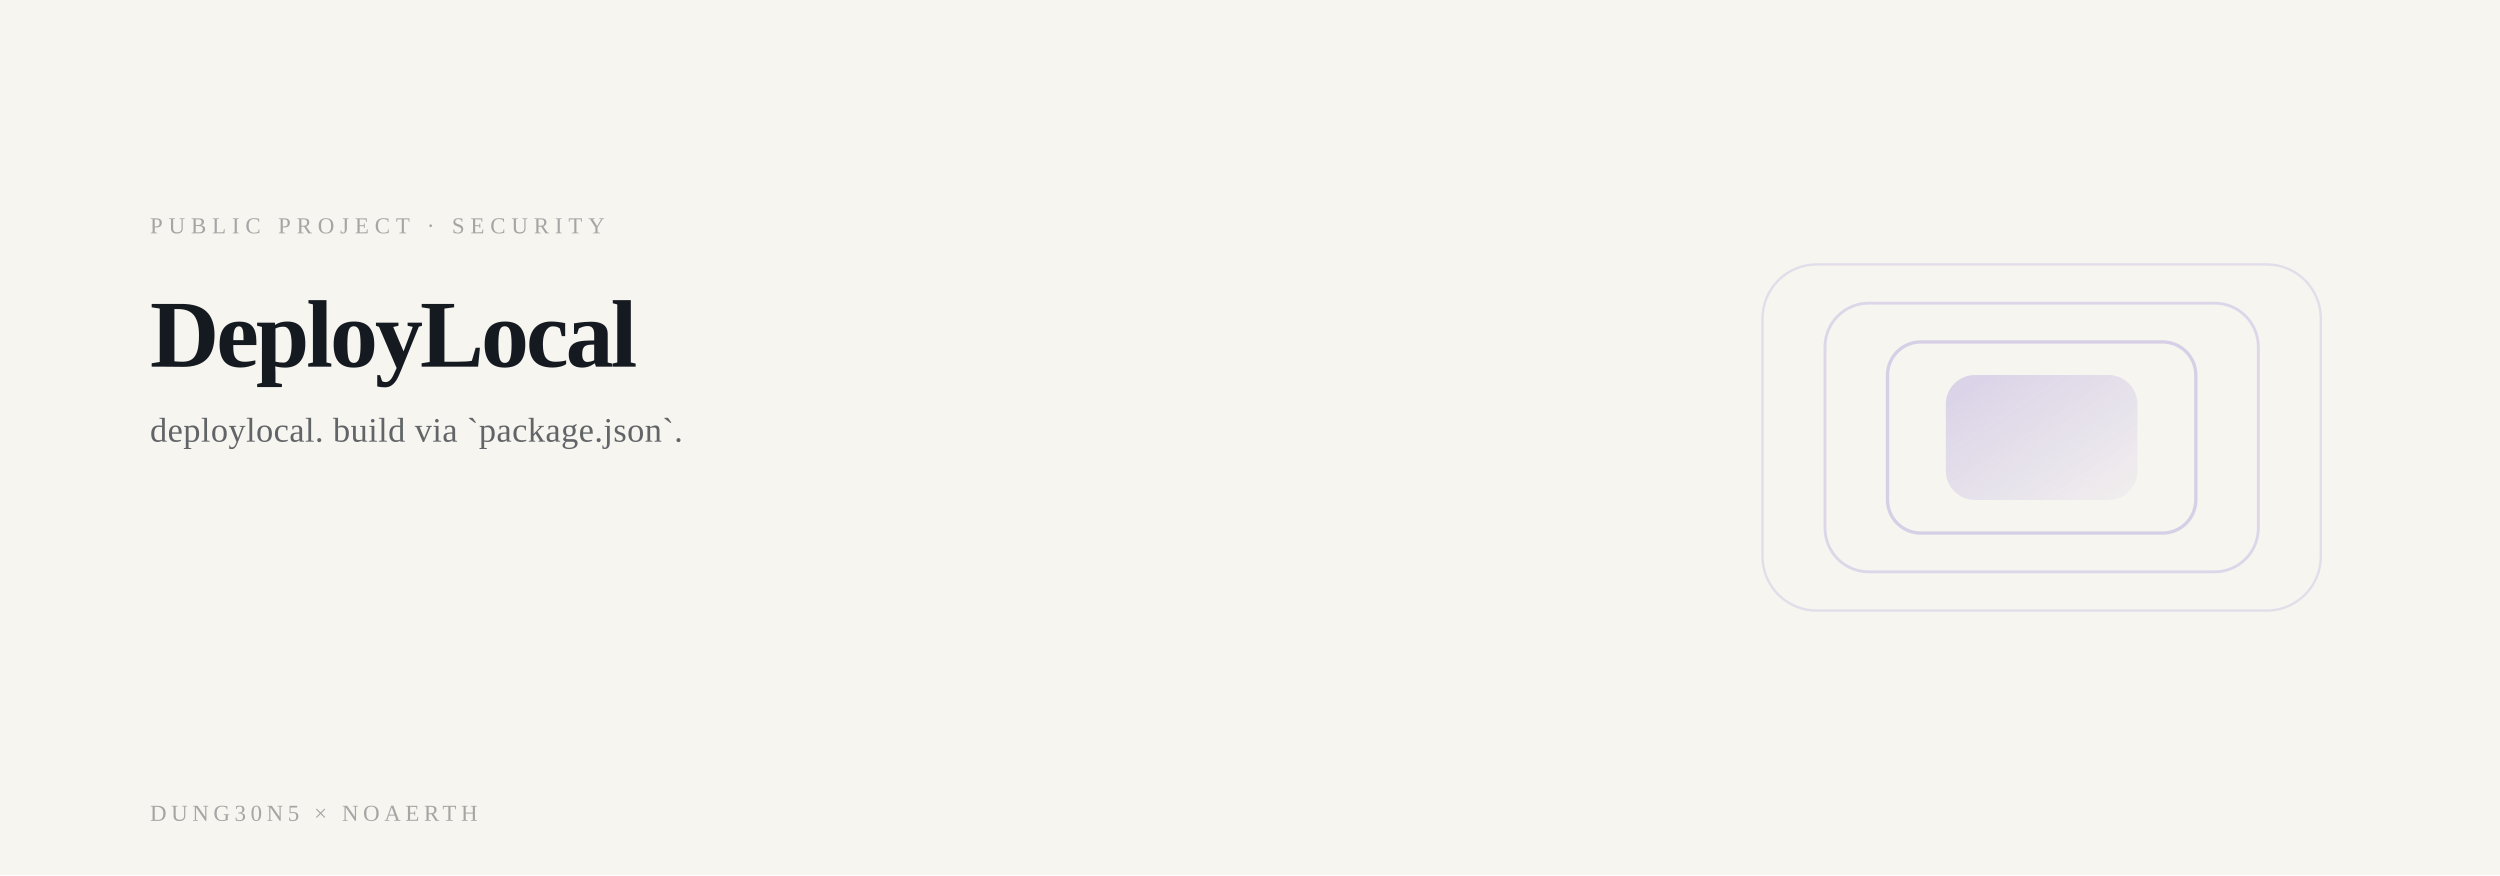
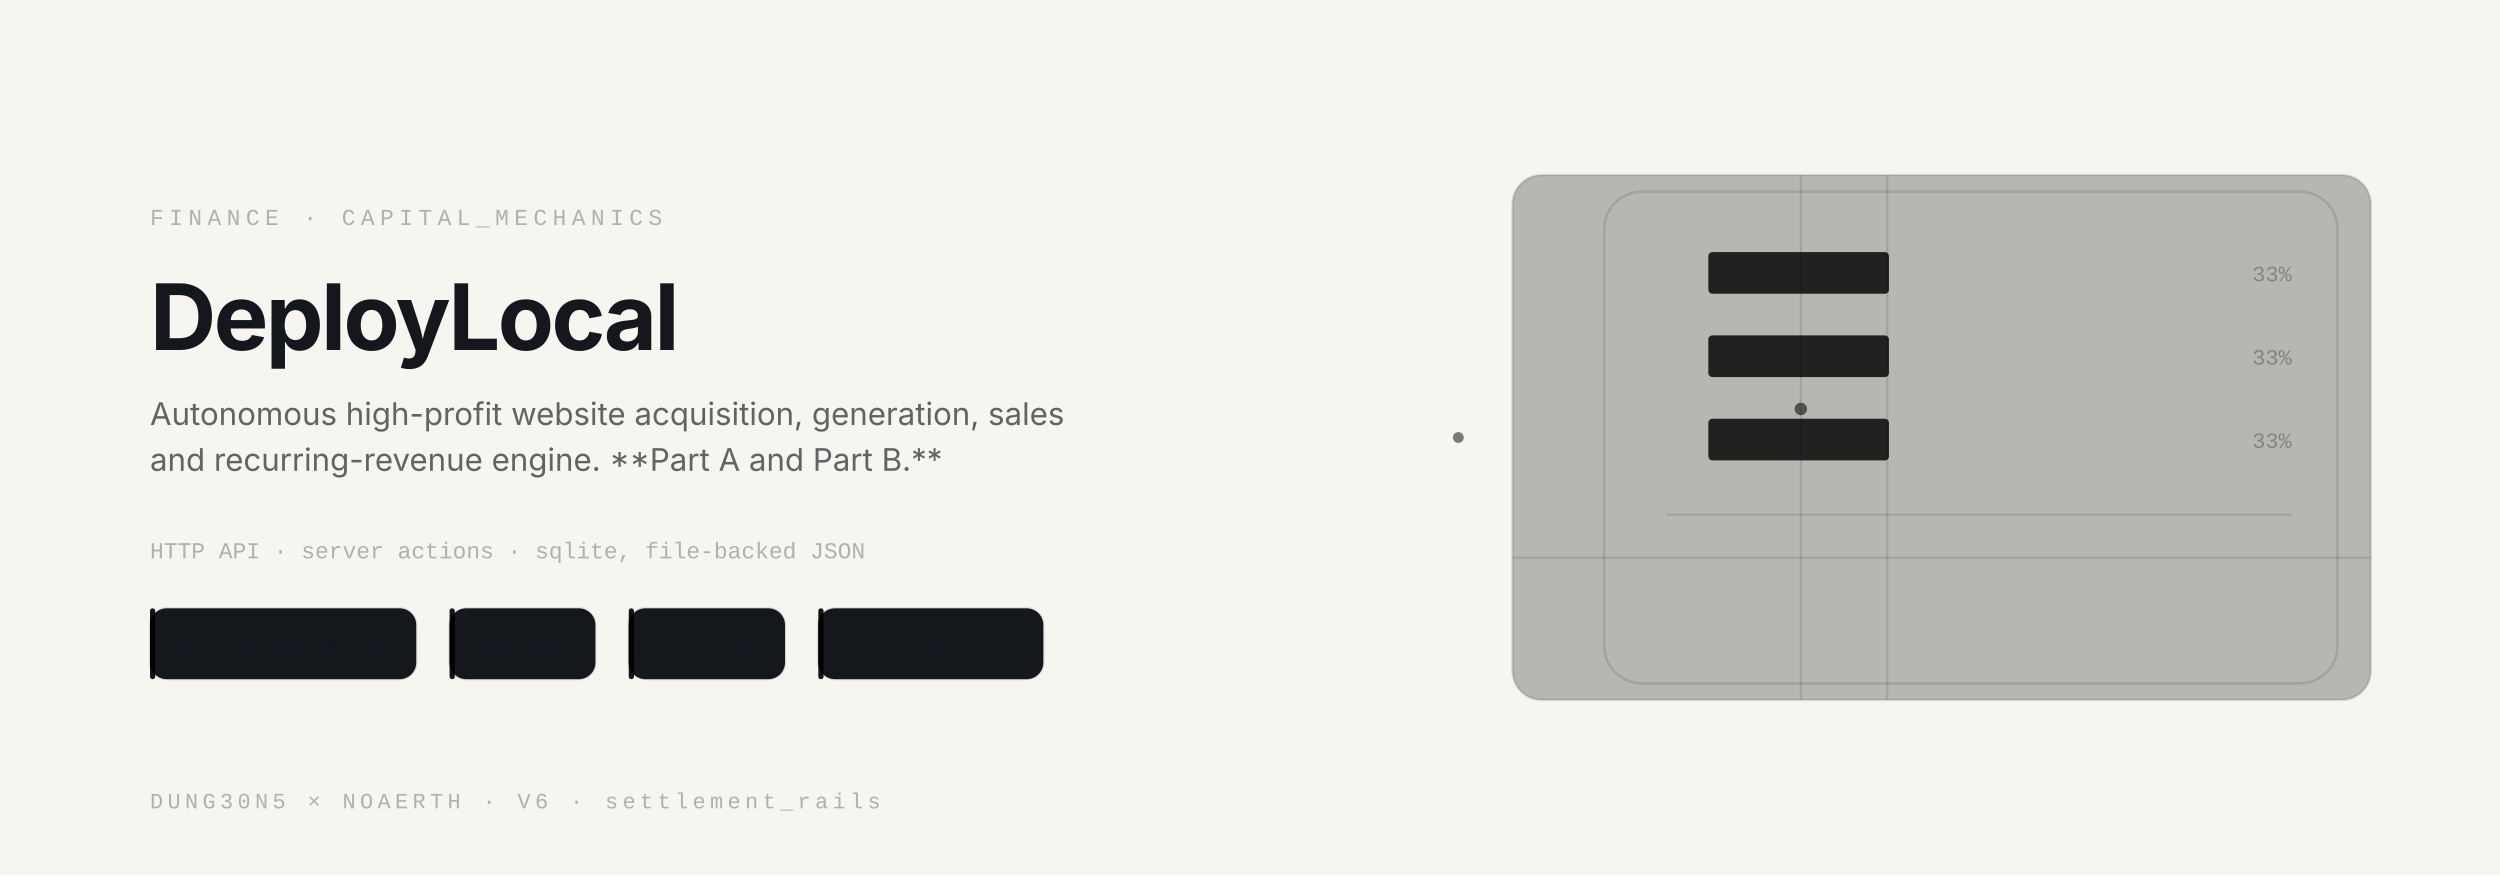
- <svg xmlns="http://www.w3.org/2000/svg" viewBox="0 0 1200 420" width="1200" height="420" role="img" aria-label="DeployLocal: lattice with partial connectivity. Motion depicts peers exchange state and converge.">
-   <defs>
-     <linearGradient id="hero-deploylocal-light-a" x1="0" y1="0" x2="1" y2="1">
-       <stop offset="0" stop-color="#9d8bd6" stop-opacity="0.85" />
-       <stop offset="1" stop-color="#9d8bd6" stop-opacity="0.15" />
-     </linearGradient>
-   </defs>
+ <svg xmlns="http://www.w3.org/2000/svg" viewBox="0 0 1200 420" width="1200" height="420" role="img" aria-label="DeployLocal: value enters, allocates across positions, and settles">
  <rect width="1200" height="420" fill="#f7f5f0" />
-   <rect x="906" y="164.12" width="148" height="91.76" rx="16" fill="none" stroke="#9d8bd6" stroke-width="1.60" opacity="0.36" />
-   <rect x="876" y="145.52" width="208" height="128.96" rx="21" fill="none" stroke="#9d8bd6" stroke-width="1.38" opacity="0.29" />
-   <rect x="846" y="126.92" width="268" height="166.16" rx="26" fill="none" stroke="#9d8bd6" stroke-width="1.16" opacity="0.23" />
-   <rect x="934" y="180" width="92" height="60" rx="14" fill="url(#hero-deploylocal-light-a)" opacity="0.40" />
-   <text x="72" y="112" fill="#141a205c" font-size="11" letter-spacing="2.8">PUBLIC PROJECT · SECURITY</text>
-   <text x="72" y="176" fill="#141a20" font-size="46" font-weight="660" letter-spacing="-1.4">DeployLocal</text>
-   <text x="72" y="212" fill="#141a20a8" font-size="16.5" letter-spacing="0.2">deploylocal. build via `package.json`.</text>
-   <rect x="72" y="266" width="106" height="40" rx="9" fill="#141a20" fill-opacity="0.05" stroke="#f4efe424" stroke-width="1.1" opacity="0">
-     <animate attributeName="opacity" from="0" to="1" dur="0.5s" begin="0.50s" fill="freeze" />
-   </rect>
-   <rect x="72" y="266" width="2.5" height="40" rx="1.2" fill="#9d8bd6" opacity="0">
-     <animate attributeName="opacity" from="0" to="0.9" dur="0.5s" begin="0.50s" fill="freeze" />
-   </rect>
-   <text x="125" y="291" fill="#141a20" font-size="11.5" text-anchor="middle" font-family="ui-monospace,SFMono-Regular,Menlo,monospace" opacity="0">request<animate attributeName="opacity" from="0" to="1" dur="0.5s" begin="0.65s" fill="freeze" />
-   </text>
-   <rect x="194" y="266" width="106" height="40" rx="9" fill="#141a20" fill-opacity="0.05" stroke="#f4efe424" stroke-width="1.1" opacity="0">
-     <animate attributeName="opacity" from="0" to="1" dur="0.5s" begin="1.00s" fill="freeze" />
-   </rect>
-   <rect x="194" y="266" width="2.5" height="40" rx="1.2" fill="#9d8bd6" opacity="0">
-     <animate attributeName="opacity" from="0" to="0.9" dur="0.5s" begin="1.00s" fill="freeze" />
-   </rect>
-   <text x="247" y="291" fill="#141a20" font-size="11.5" text-anchor="middle" font-family="ui-monospace,SFMono-Regular,Menlo,monospace" opacity="0">peer exchange<animate attributeName="opacity" from="0" to="1" dur="0.5s" begin="1.15s" fill="freeze" />
-   </text>
-   <rect x="316" y="266" width="106" height="40" rx="9" fill="#141a20" fill-opacity="0.05" stroke="#f4efe424" stroke-width="1.1" opacity="0">
-     <animate attributeName="opacity" from="0" to="1" dur="0.5s" begin="1.50s" fill="freeze" />
-   </rect>
-   <rect x="316" y="266" width="2.5" height="40" rx="1.2" fill="#9d8bd6" opacity="0">
-     <animate attributeName="opacity" from="0" to="0.9" dur="0.5s" begin="1.50s" fill="freeze" />
-   </rect>
-   <text x="369" y="291" fill="#141a20" font-size="11.5" text-anchor="middle" font-family="ui-monospace,SFMono-Regular,Menlo,monospace" opacity="0">attest<animate attributeName="opacity" from="0" to="1" dur="0.5s" begin="1.65s" fill="freeze" />
-   </text>
-   <rect x="438" y="266" width="106" height="40" rx="9" fill="#141a20" fill-opacity="0.05" stroke="#f4efe424" stroke-width="1.1" opacity="0">
-     <animate attributeName="opacity" from="0" to="1" dur="0.5s" begin="2.00s" fill="freeze" />
-   </rect>
-   <rect x="438" y="266" width="2.5" height="40" rx="1.2" fill="#e7c27a" opacity="0">
-     <animate attributeName="opacity" from="0" to="0.9" dur="0.5s" begin="2.00s" fill="freeze" />
-   </rect>
-   <text x="491" y="291" fill="#141a20" font-size="11.5" text-anchor="middle" font-family="ui-monospace,SFMono-Regular,Menlo,monospace" opacity="0">accept<animate attributeName="opacity" from="0" to="1" dur="0.5s" begin="2.15s" fill="freeze" />
-   </text>
-   <text x="72" y="394" fill="#141a205c" font-size="11" letter-spacing="2.2">DUNG30N5 × NOAERTH</text>
+   <text x="72" y="108" font-family="ui-monospace, SFMono-Regular, Menlo, Monaco, Consolas, 'Liberation Mono', monospace" font-size="11" letter-spacing="2.6" fill="#14171c4f">FINANCE · CAPITAL_MECHANICS</text>
+   <text x="72" y="168" font-family="-apple-system, BlinkMacSystemFont, 'Segoe UI', Inter, Helvetica, Arial, sans-serif" font-size="44" font-weight="660" letter-spacing="-1.2" fill="#14171c">DeployLocal</text>
+   <text x="72" y="204" font-family="-apple-system, BlinkMacSystemFont, 'Segoe UI', Inter, Helvetica, Arial, sans-serif" font-size="15" fill="#14171ca8">Autonomous high-profit website acquisition, generation, sales</text>
+   <text x="72" y="226" font-family="-apple-system, BlinkMacSystemFont, 'Segoe UI', Inter, Helvetica, Arial, sans-serif" font-size="15" fill="#14171ca8">and recurring-revenue engine. **Part A and Part B.**</text>
+   <text x="72" y="268" font-family="ui-monospace, SFMono-Regular, Menlo, Monaco, Consolas, 'Liberation Mono', monospace" font-size="11" fill="#14171c4f">HTTP API · server actions · sqlite, file-backed JSON</text>
+   <rect x="72.0" y="292.0" width="127.8" height="34.0" rx="8" fill="#14171c" stroke="#14171c1f" stroke-width="1.1" />
+   <rect x="72.0" y="292.0" width="2.5" height="34.0" rx="1.2" fill="amber" opacity="0.92" />
+   <text x="135.9" y="314" font-family="ui-monospace, SFMono-Regular, Menlo, Monaco, Consolas, 'Liberation Mono', monospace" font-size="11" fill="#14171c" fill-opacity="0.82" text-anchor="middle">bulk-generate-si</text>
+   <rect x="215.8" y="292.0" width="70.0" height="34.0" rx="8" fill="#14171c" stroke="#14171c1f" stroke-width="1.1" />
+   <rect x="215.8" y="292.0" width="2.5" height="34.0" rx="1.2" fill="amber" opacity="0.92" />
+   <text x="250.8" y="314" font-family="ui-monospace, SFMono-Regular, Menlo, Monaco, Consolas, 'Liberation Mono', monospace" font-size="11" fill="#14171c" fill-opacity="0.82" text-anchor="middle">checkout</text>
+   <rect x="301.8" y="292.0" width="75.0" height="34.0" rx="8" fill="#14171c" stroke="#14171c1f" stroke-width="1.1" />
+   <rect x="301.8" y="292.0" width="2.5" height="34.0" rx="1.2" fill="amber" opacity="0.92" />
+   <text x="339.3" y="314" font-family="ui-monospace, SFMono-Regular, Menlo, Monaco, Consolas, 'Liberation Mono', monospace" font-size="11" fill="#14171c" fill-opacity="0.82" text-anchor="middle">claim-site</text>
+   <rect x="392.8" y="292.0" width="108.0" height="34.0" rx="8" fill="#14171c" stroke="#14171c1f" stroke-width="1.1" />
+   <rect x="392.8" y="292.0" width="2.5" height="34.0" rx="1.2" fill="mint" opacity="0.92" />
+   <text x="446.8" y="314" font-family="ui-monospace, SFMono-Regular, Menlo, Monaco, Consolas, 'Liberation Mono', monospace" font-size="11" fill="#14171c" fill-opacity="0.82" text-anchor="middle">create-checkout</text>
+   <rect x="726.0" y="84.0" width="412.0" height="252.0" rx="14" fill="amber" fill-opacity="0.05" />
+   <line x1="740.0" y1="85.0" x2="1124.0" y2="85.0" stroke="amber" stroke-width="1.6" opacity="0.4" />
+   <rect x="726.0" y="84.0" width="412.0" height="252.0" rx="14" fill="none" stroke="#14171c1f" stroke-width="1.2" />
+   <line x1="864.4" y1="84.0" x2="864.4" y2="336.0" stroke="#14171c1f" stroke-width="1" />
+   <line x1="905.9" y1="84.0" x2="905.9" y2="336.0" stroke="#14171c1f" stroke-width="1" />
+   <line x1="726.0" y1="267.7" x2="1138.0" y2="267.7" stroke="#14171c1f" stroke-width="1" />
+   <circle cx="864.4" cy="196.3" r="3" fill="amber" opacity="0.55" />
+   <rect x="726.0" y="84.0" width="412.0" height="252.0" rx="14" fill="#000" fill-opacity="0.22" />
+   <path d="M1094.0 302.0 h20 M1104.0 292.0 v20" stroke="mint" stroke-width="1.4" opacity="0.6" />
+   <rect x="770" y="92" width="352" height="236" rx="18" fill="none" stroke="#14171c1f" stroke-width="1.2" />
+   <rect x="820.0" y="121.0" width="86.7" height="20.0" rx="2" fill="mint" opacity="0.82" />
+   <text x="1100" y="135" font-family="ui-monospace, SFMono-Regular, Menlo, Monaco, Consolas, 'Liberation Mono', monospace" font-size="10.5" fill="#14171c4f" text-anchor="end">33%</text>
+   <rect x="820.0" y="161.0" width="86.7" height="20.0" rx="2" fill="amber" opacity="0.82" />
+   <text x="1100" y="175" font-family="ui-monospace, SFMono-Regular, Menlo, Monaco, Consolas, 'Liberation Mono', monospace" font-size="10.5" fill="#14171c4f" text-anchor="end">33%</text>
+   <rect x="820.0" y="201.0" width="86.7" height="20.0" rx="2" fill="amber" opacity="0.82" />
+   <text x="1100" y="215" font-family="ui-monospace, SFMono-Regular, Menlo, Monaco, Consolas, 'Liberation Mono', monospace" font-size="10.5" fill="#14171c4f" text-anchor="end">33%</text>
+   <line x1="800" y1="247" x2="1100" y2="247" stroke="#14171c1f" stroke-width="1" />
+   <circle cx="700.0" cy="210.0" r="2.6" fill="amber" opacity="0.5" />
+   <text x="72" y="388" font-family="ui-monospace, SFMono-Regular, Menlo, Monaco, Consolas, 'Liberation Mono', monospace" font-size="10.5" letter-spacing="2.1" fill="#14171c4f">DUNG30N5 × NOAERTH · V6 · settlement_rails</text>
</svg>
